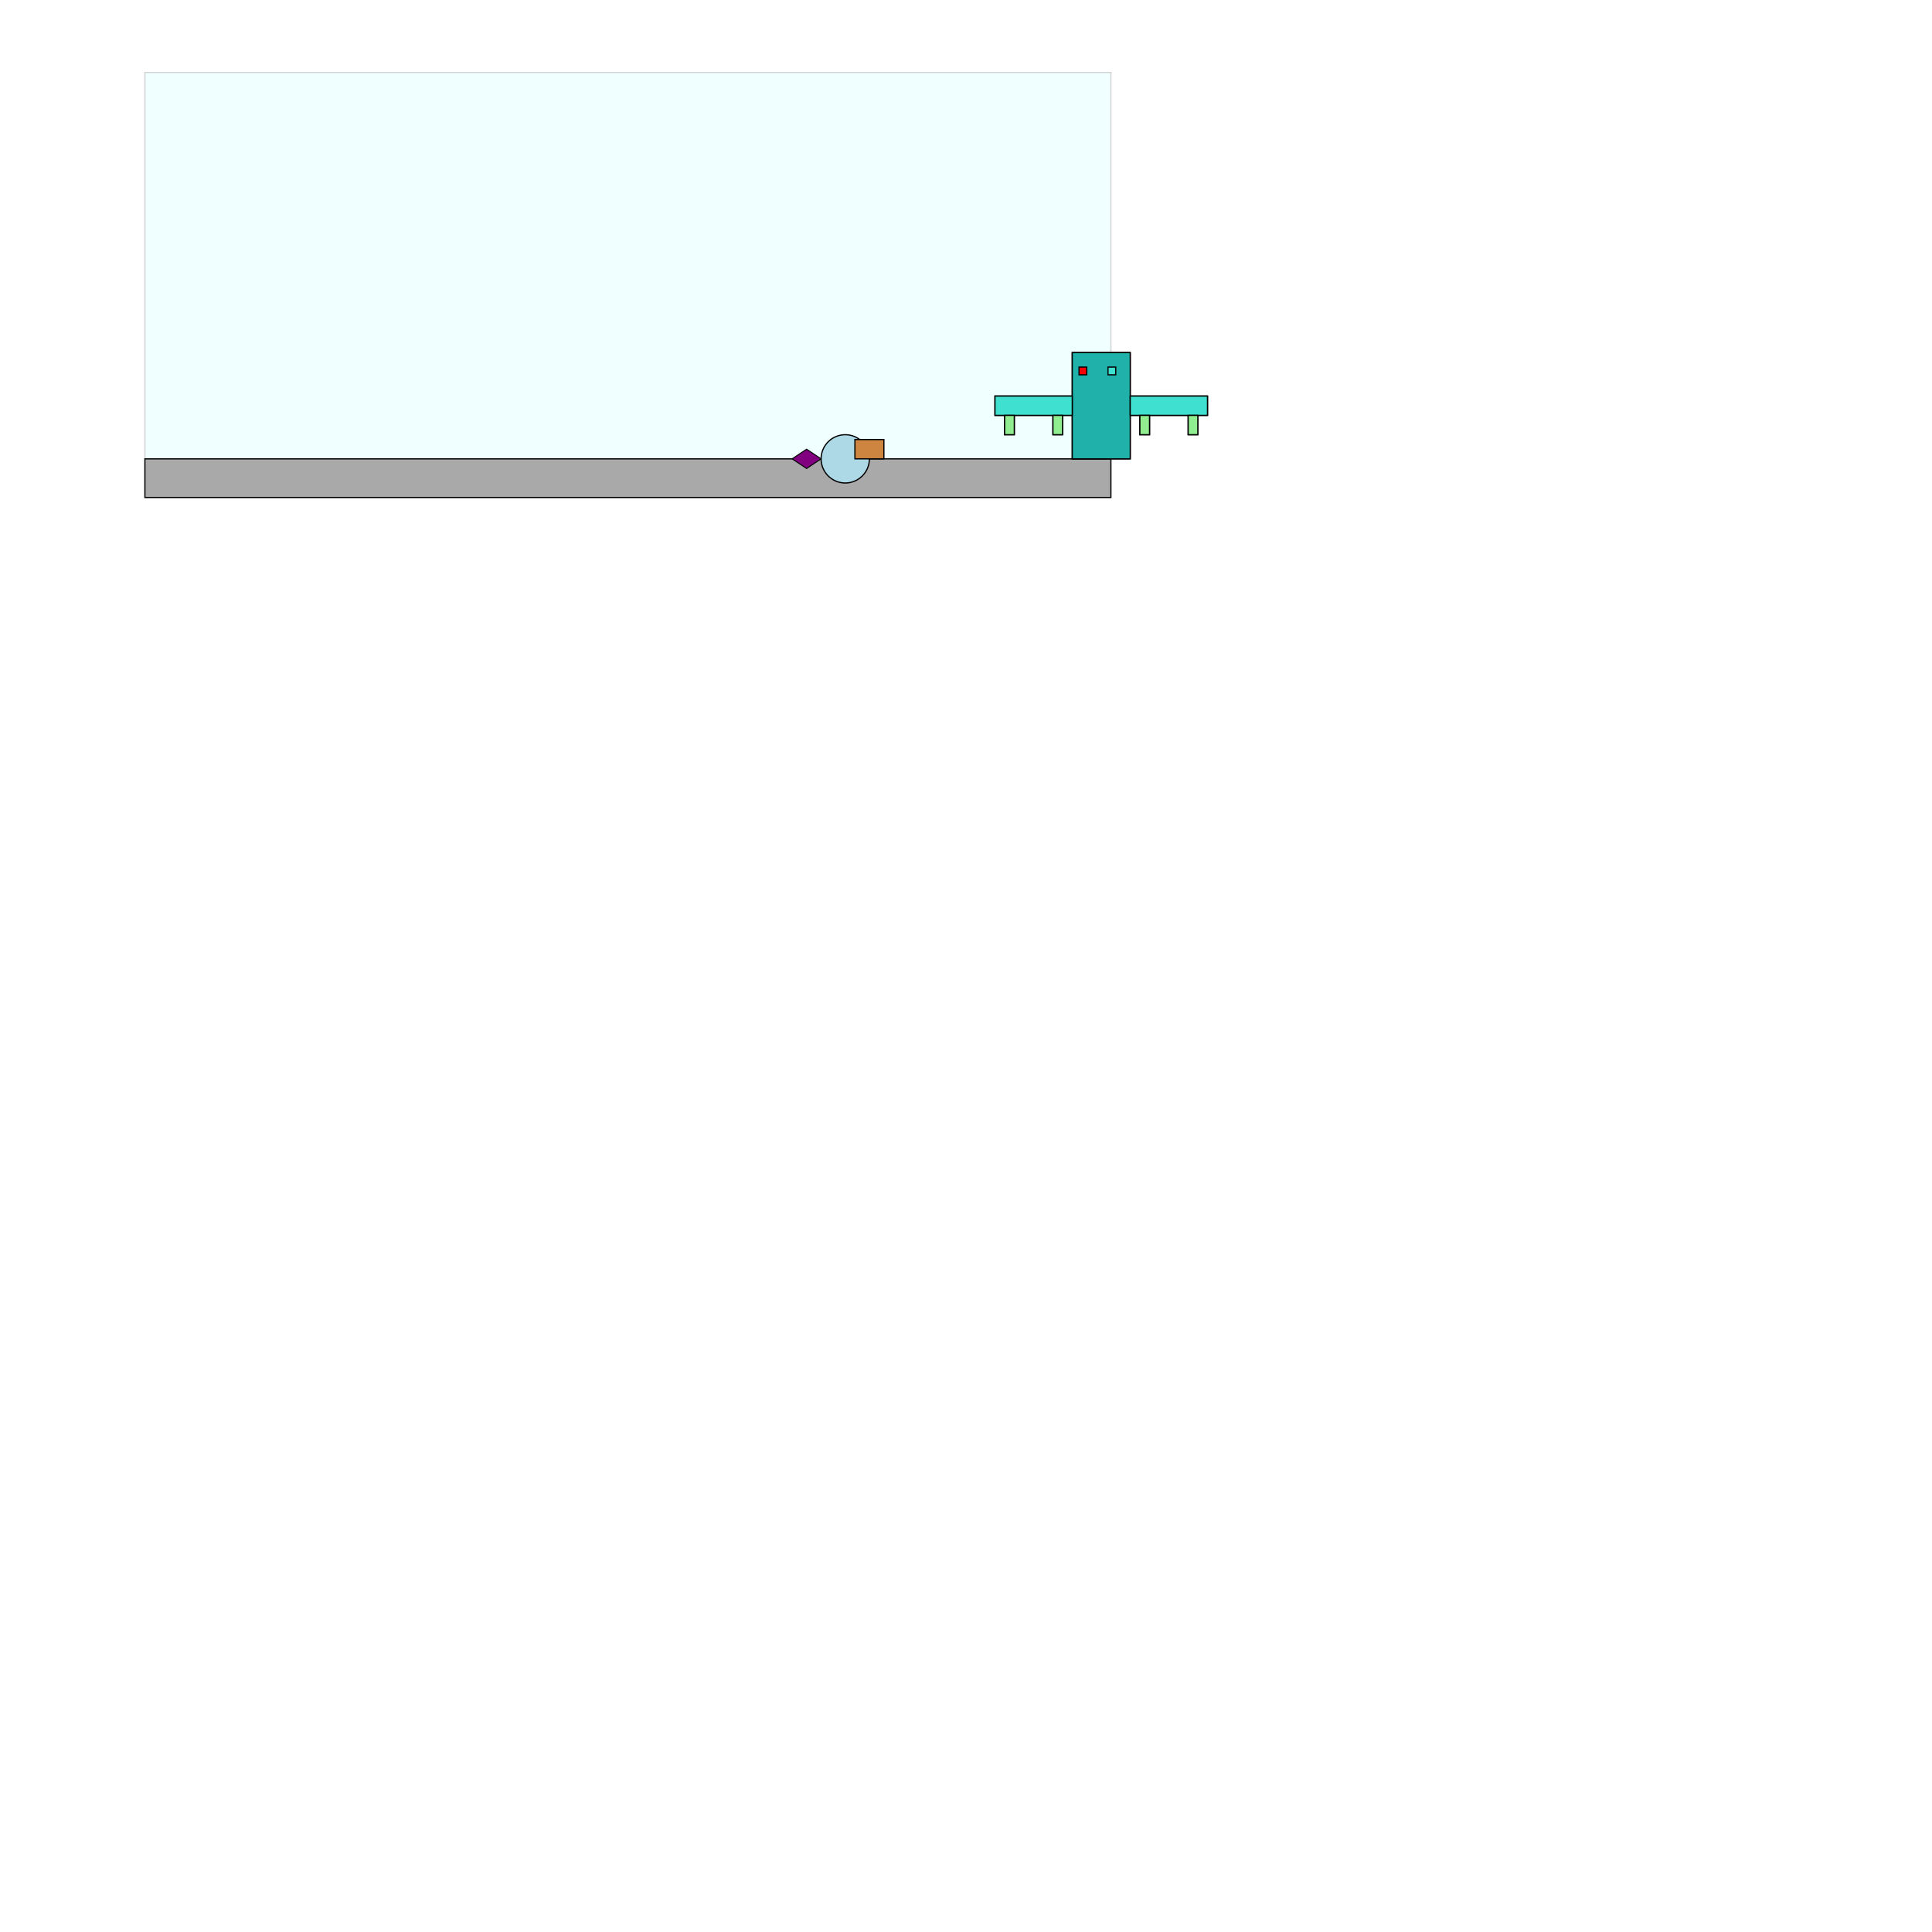
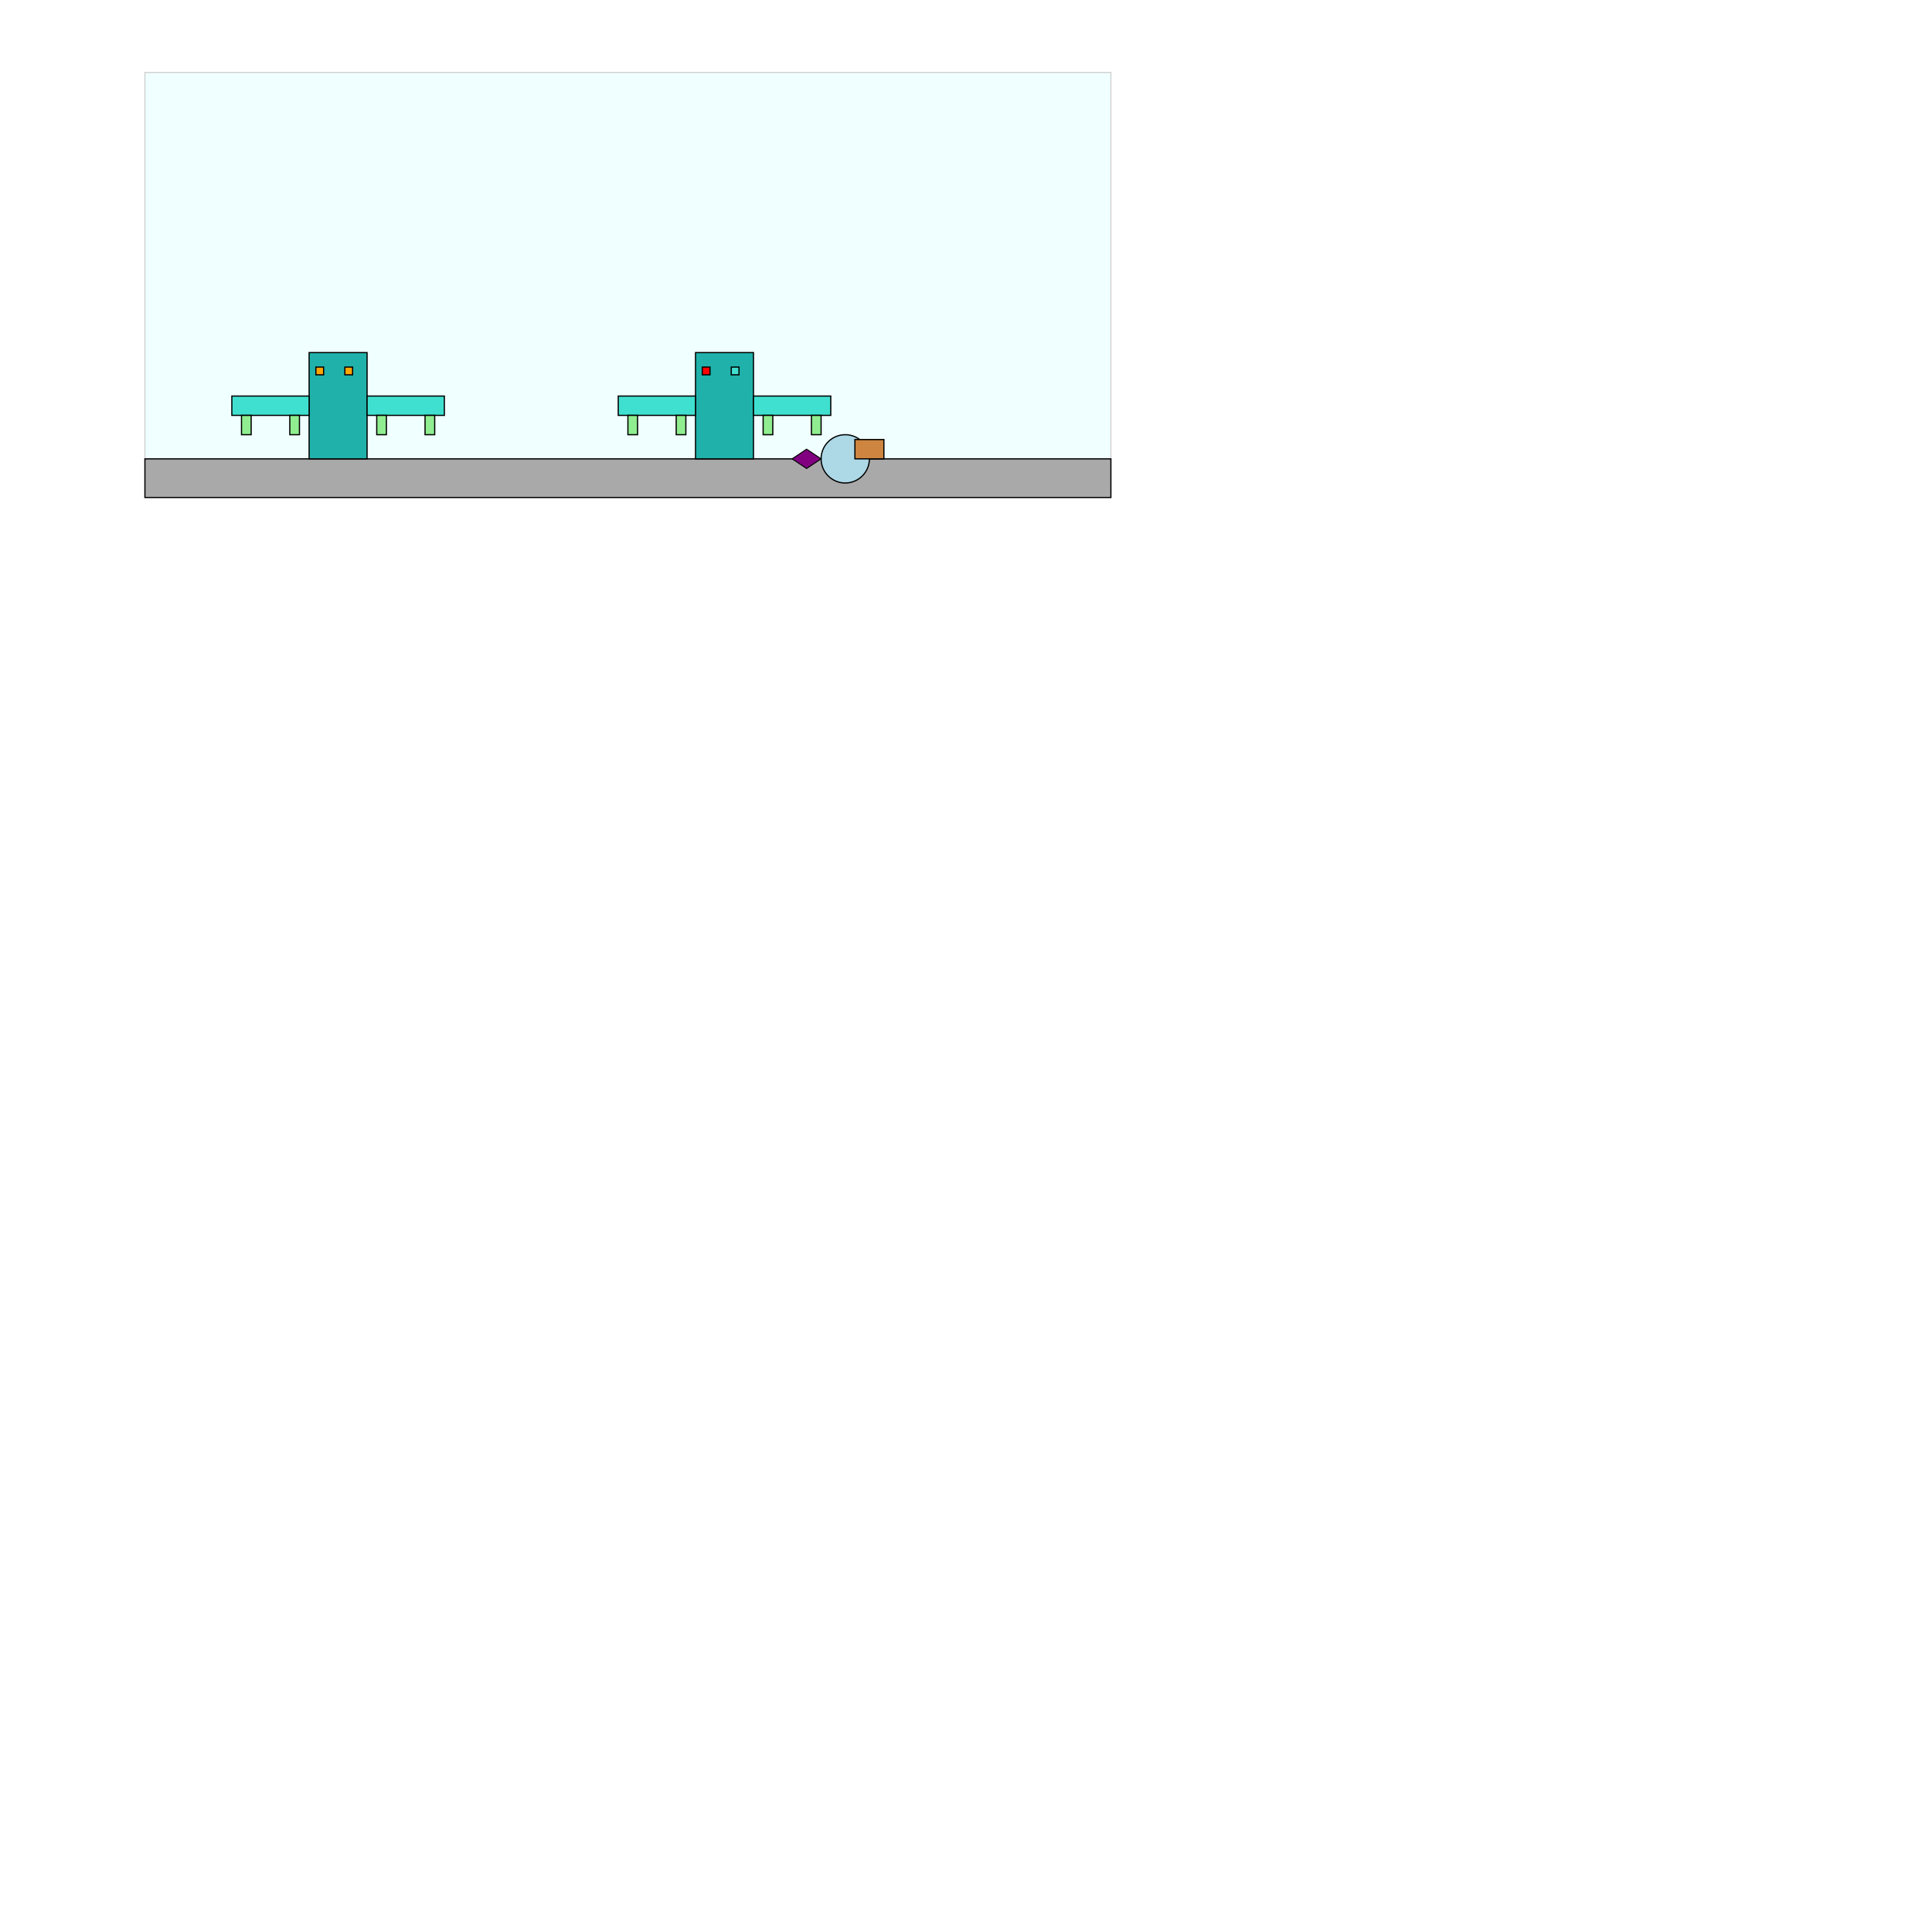
<svg xmlns="http://www.w3.org/2000/svg" version="1.1" width="2000" height="2000">
  <polygon points=" 150,75 1150,75 1150,475 150,475" style="fill:azure;stroke:lightgrey;stroke-width:1.25" />
  <polygon points=" 150,475 1150,475 1150,515 150,515" style="fill:darkgrey;stroke:black;stroke-width:1.25" />
  <circle cx="875" cy="475" r="25" fill="lightblue" />
  <circle cx="875" cy="475" r="25" fill="none" stroke="black" stroke-width="1.25" />
  <polygon points=" 835,485 820,475 835,465 850,475" style="fill:purple;stroke:black;stroke-width:1" />
  <polygon points=" 885,455 915,455 915,475 885,475" style="fill:peru;stroke:black;stroke-width:1.25" />
-   <polygon points=" 1110,365 1170,365 1170,475 1110,475" style="fill:lightseagreen;stroke:black;stroke-width:1.25" />
-   <polygon points=" 1147,380 1155,380 1155,388 1147,388" style="fill:orange;stroke:black;stroke-width:1.25" />
-   <polygon points=" 1117,380 1125,380 1125,388 1117,388" style="fill:orange;stroke:black;stroke-width:1.25" />
-   <polygon points=" 1170,410 1250,410 1250,430 1170,430" style="fill:turquoise;stroke:black;stroke-width:1.25" />
-   <polygon points=" 1180,430 1190,430 1190,450 1180,450" style="fill:lightgreen;stroke:black;stroke-width:1.25" />
-   <polygon points=" 1230,430 1240,430 1240,450 1230,450" style="fill:lightgreen;stroke:black;stroke-width:1.25" />
-   <polygon points=" 1030,410 1110,410 1110,430 1030,430" style="fill:turquoise;stroke:black;stroke-width:1.25" />
-   <polygon points=" 1040,430 1050,430 1050,450 1040,450" style="fill:lightgreen;stroke:black;stroke-width:1.25" />
-   <polygon points=" 1090,430 1100,430 1100,450 1090,450" style="fill:lightgreen;stroke:black;stroke-width:1.25" />
-   <polygon points=" 1110,365 1170,365 1170,475 1110,475" style="fill:lightseagreen;stroke:black;stroke-width:1.25" />
-   <polygon points=" 1147,380 1155,380 1155,388 1147,388" style="fill:turquoise;stroke:black;stroke-width:1.25" />
-   <polygon points=" 1117,380 1125,380 1125,388 1117,388" style="fill:red;stroke:black;stroke-width:1.25" />
-   <polygon points=" 1170,410 1250,410 1250,430 1170,430" style="fill:turquoise;stroke:black;stroke-width:1.25" />
-   <polygon points=" 1180,430 1190,430 1190,450 1180,450" style="fill:lightgreen;stroke:black;stroke-width:1.25" />
-   <polygon points=" 1230,430 1240,430 1240,450 1230,450" style="fill:lightgreen;stroke:black;stroke-width:1.25" />
-   <polygon points=" 1030,410 1110,410 1110,430 1030,430" style="fill:turquoise;stroke:black;stroke-width:1.25" />
-   <polygon points=" 1040,430 1050,430 1050,450 1040,450" style="fill:lightgreen;stroke:black;stroke-width:1.25" />
-   <polygon points=" 1090,430 1100,430 1100,450 1090,450" style="fill:lightgreen;stroke:black;stroke-width:1.25" />
+   <polygon points=" 320,365 380,365 380,475 320,475" style="fill:lightseagreen;stroke:black;stroke-width:1.25" />
+   <polygon points=" 357,380 365,380 365,388 357,388" style="fill:orange;stroke:black;stroke-width:1.25" />
+   <polygon points=" 327,380 335,380 335,388 327,388" style="fill:orange;stroke:black;stroke-width:1.25" />
+   <polygon points=" 380,410 460,410 460,430 380,430" style="fill:turquoise;stroke:black;stroke-width:1.25" />
+   <polygon points=" 390,430 400,430 400,450 390,450" style="fill:lightgreen;stroke:black;stroke-width:1.25" />
+   <polygon points=" 440,430 450,430 450,450 440,450" style="fill:lightgreen;stroke:black;stroke-width:1.25" />
+   <polygon points=" 240,410 320,410 320,430 240,430" style="fill:turquoise;stroke:black;stroke-width:1.25" />
+   <polygon points=" 250,430 260,430 260,450 250,450" style="fill:lightgreen;stroke:black;stroke-width:1.25" />
+   <polygon points=" 300,430 310,430 310,450 300,450" style="fill:lightgreen;stroke:black;stroke-width:1.25" />
+   <polygon points=" 720,365 780,365 780,475 720,475" style="fill:lightseagreen;stroke:black;stroke-width:1.25" />
+   <polygon points=" 757,380 765,380 765,388 757,388" style="fill:turquoise;stroke:black;stroke-width:1.25" />
+   <polygon points=" 727,380 735,380 735,388 727,388" style="fill:red;stroke:black;stroke-width:1.25" />
+   <polygon points=" 780,410 860,410 860,430 780,430" style="fill:turquoise;stroke:black;stroke-width:1.25" />
+   <polygon points=" 790,430 800,430 800,450 790,450" style="fill:lightgreen;stroke:black;stroke-width:1.25" />
+   <polygon points=" 840,430 850,430 850,450 840,450" style="fill:lightgreen;stroke:black;stroke-width:1.25" />
+   <polygon points=" 640,410 720,410 720,430 640,430" style="fill:turquoise;stroke:black;stroke-width:1.25" />
+   <polygon points=" 650,430 660,430 660,450 650,450" style="fill:lightgreen;stroke:black;stroke-width:1.25" />
+   <polygon points=" 700,430 710,430 710,450 700,450" style="fill:lightgreen;stroke:black;stroke-width:1.25" />
</svg>
